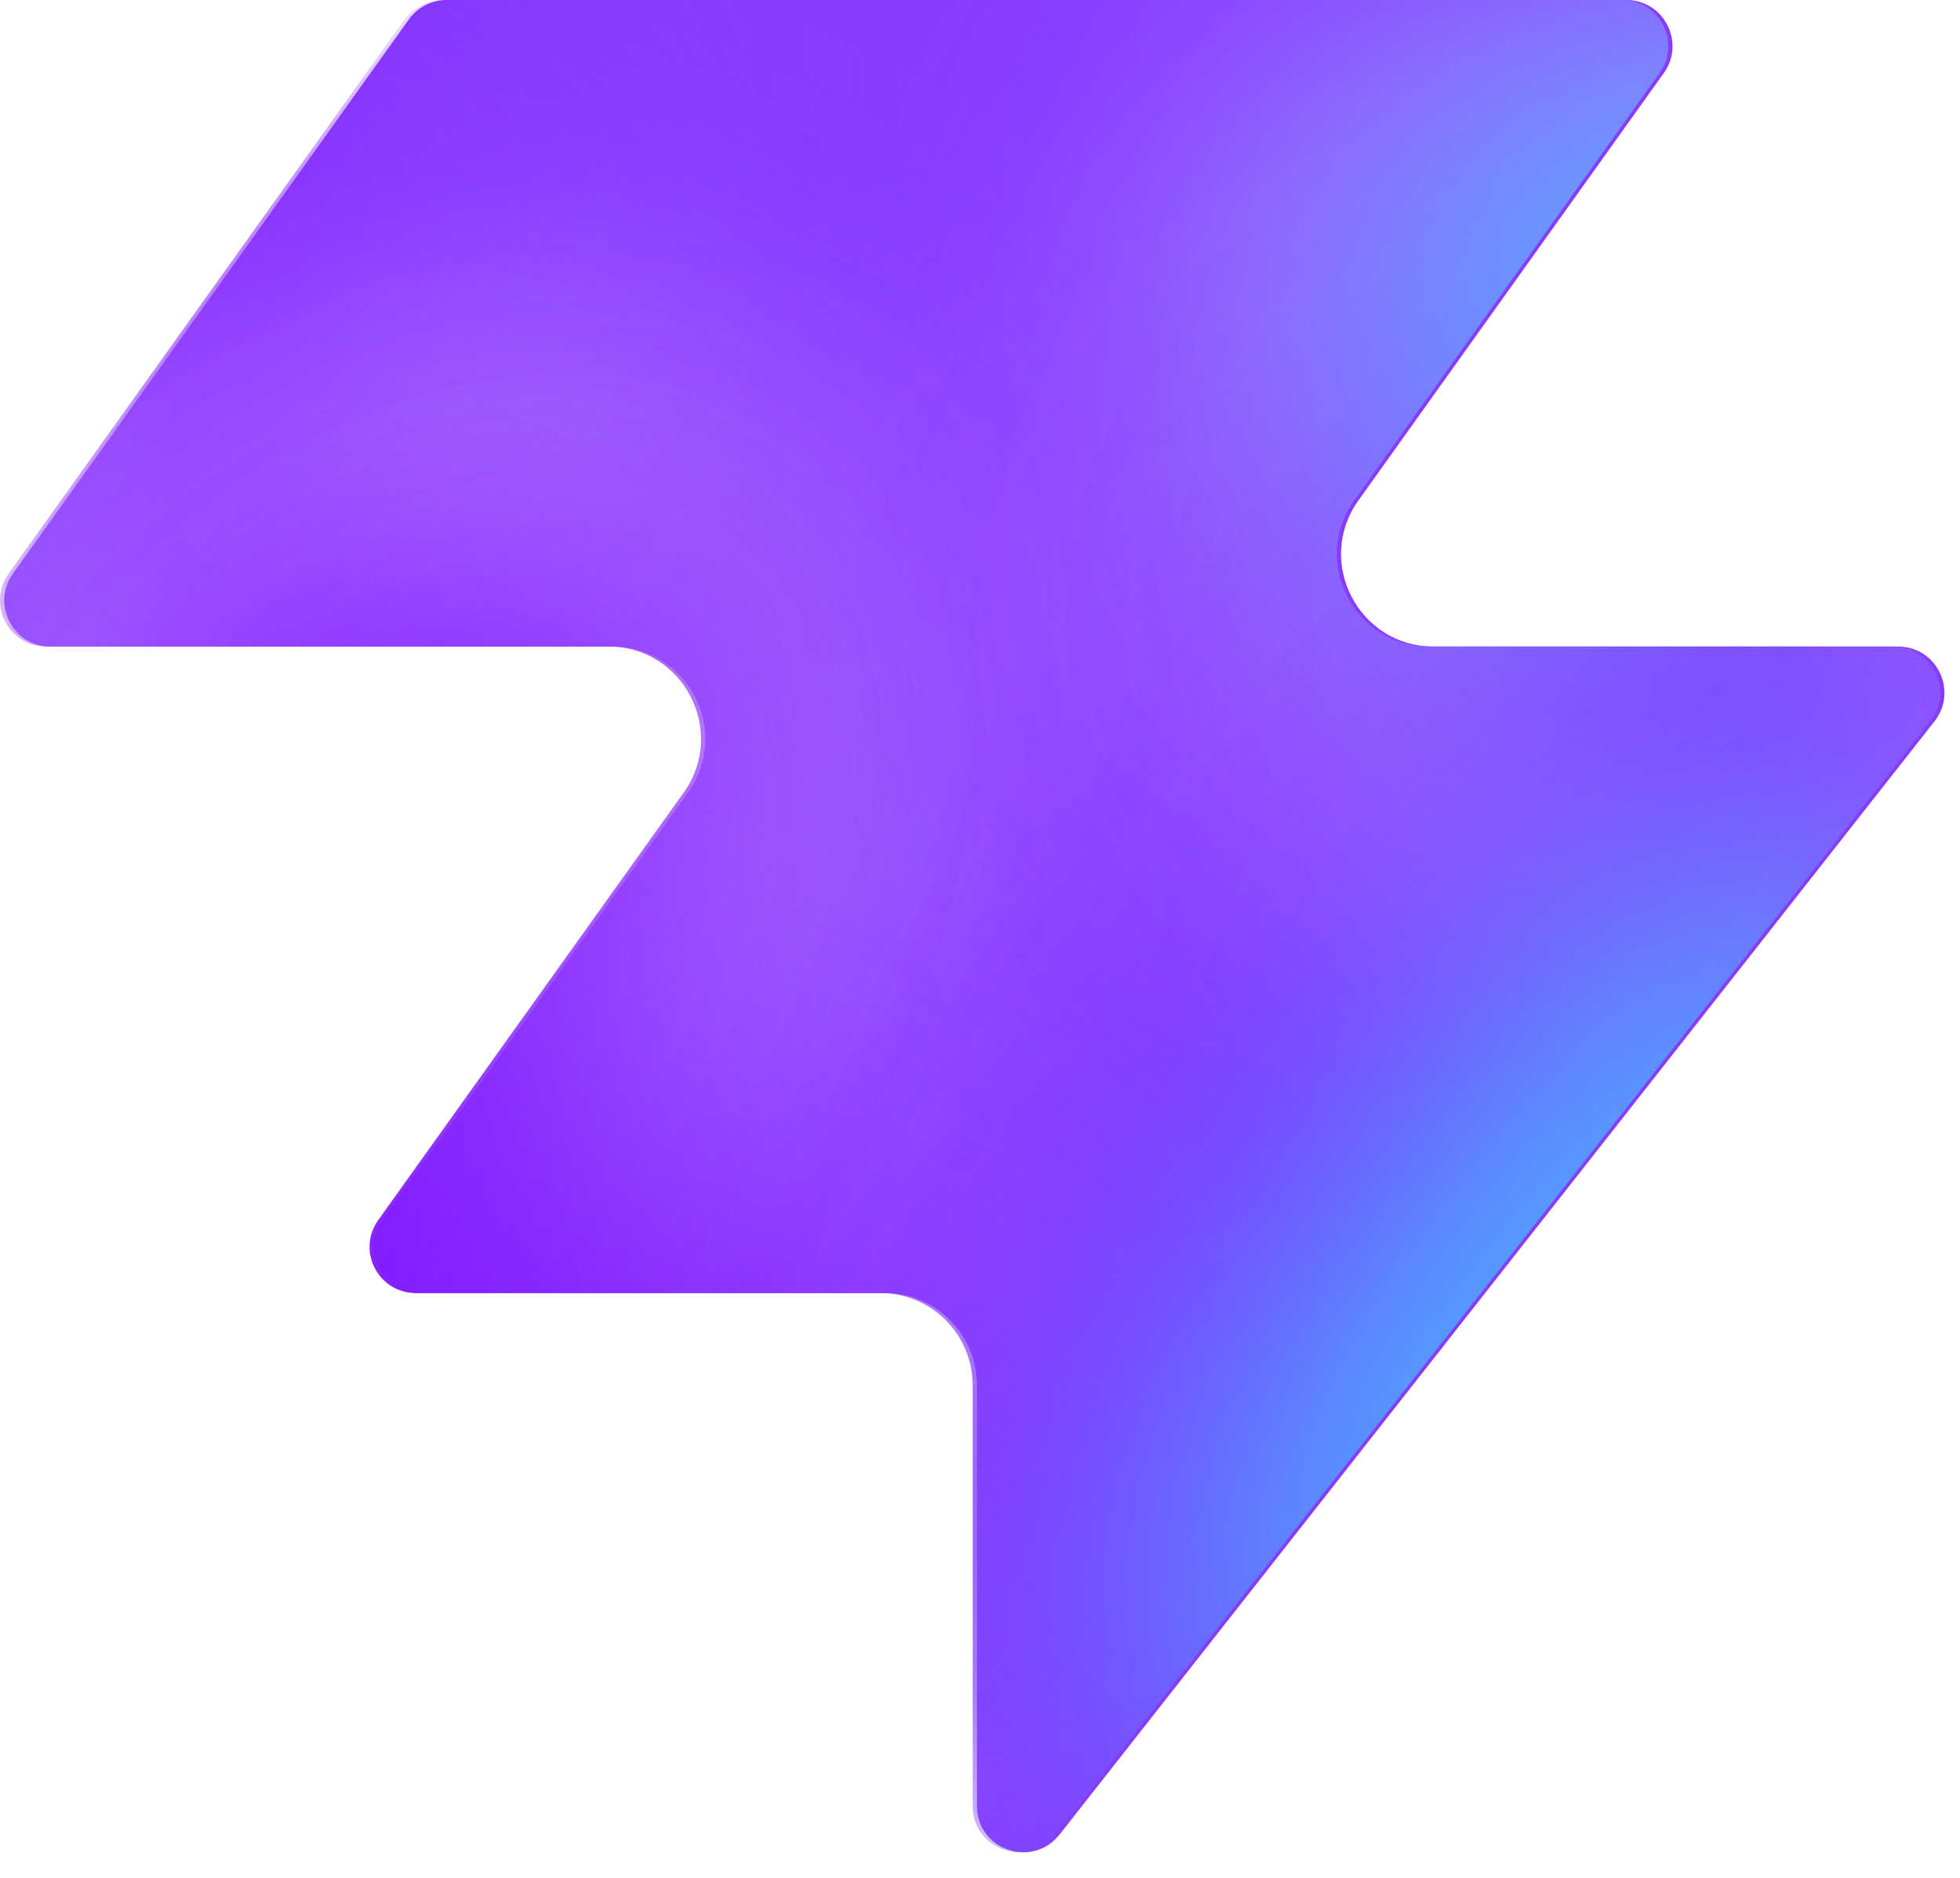
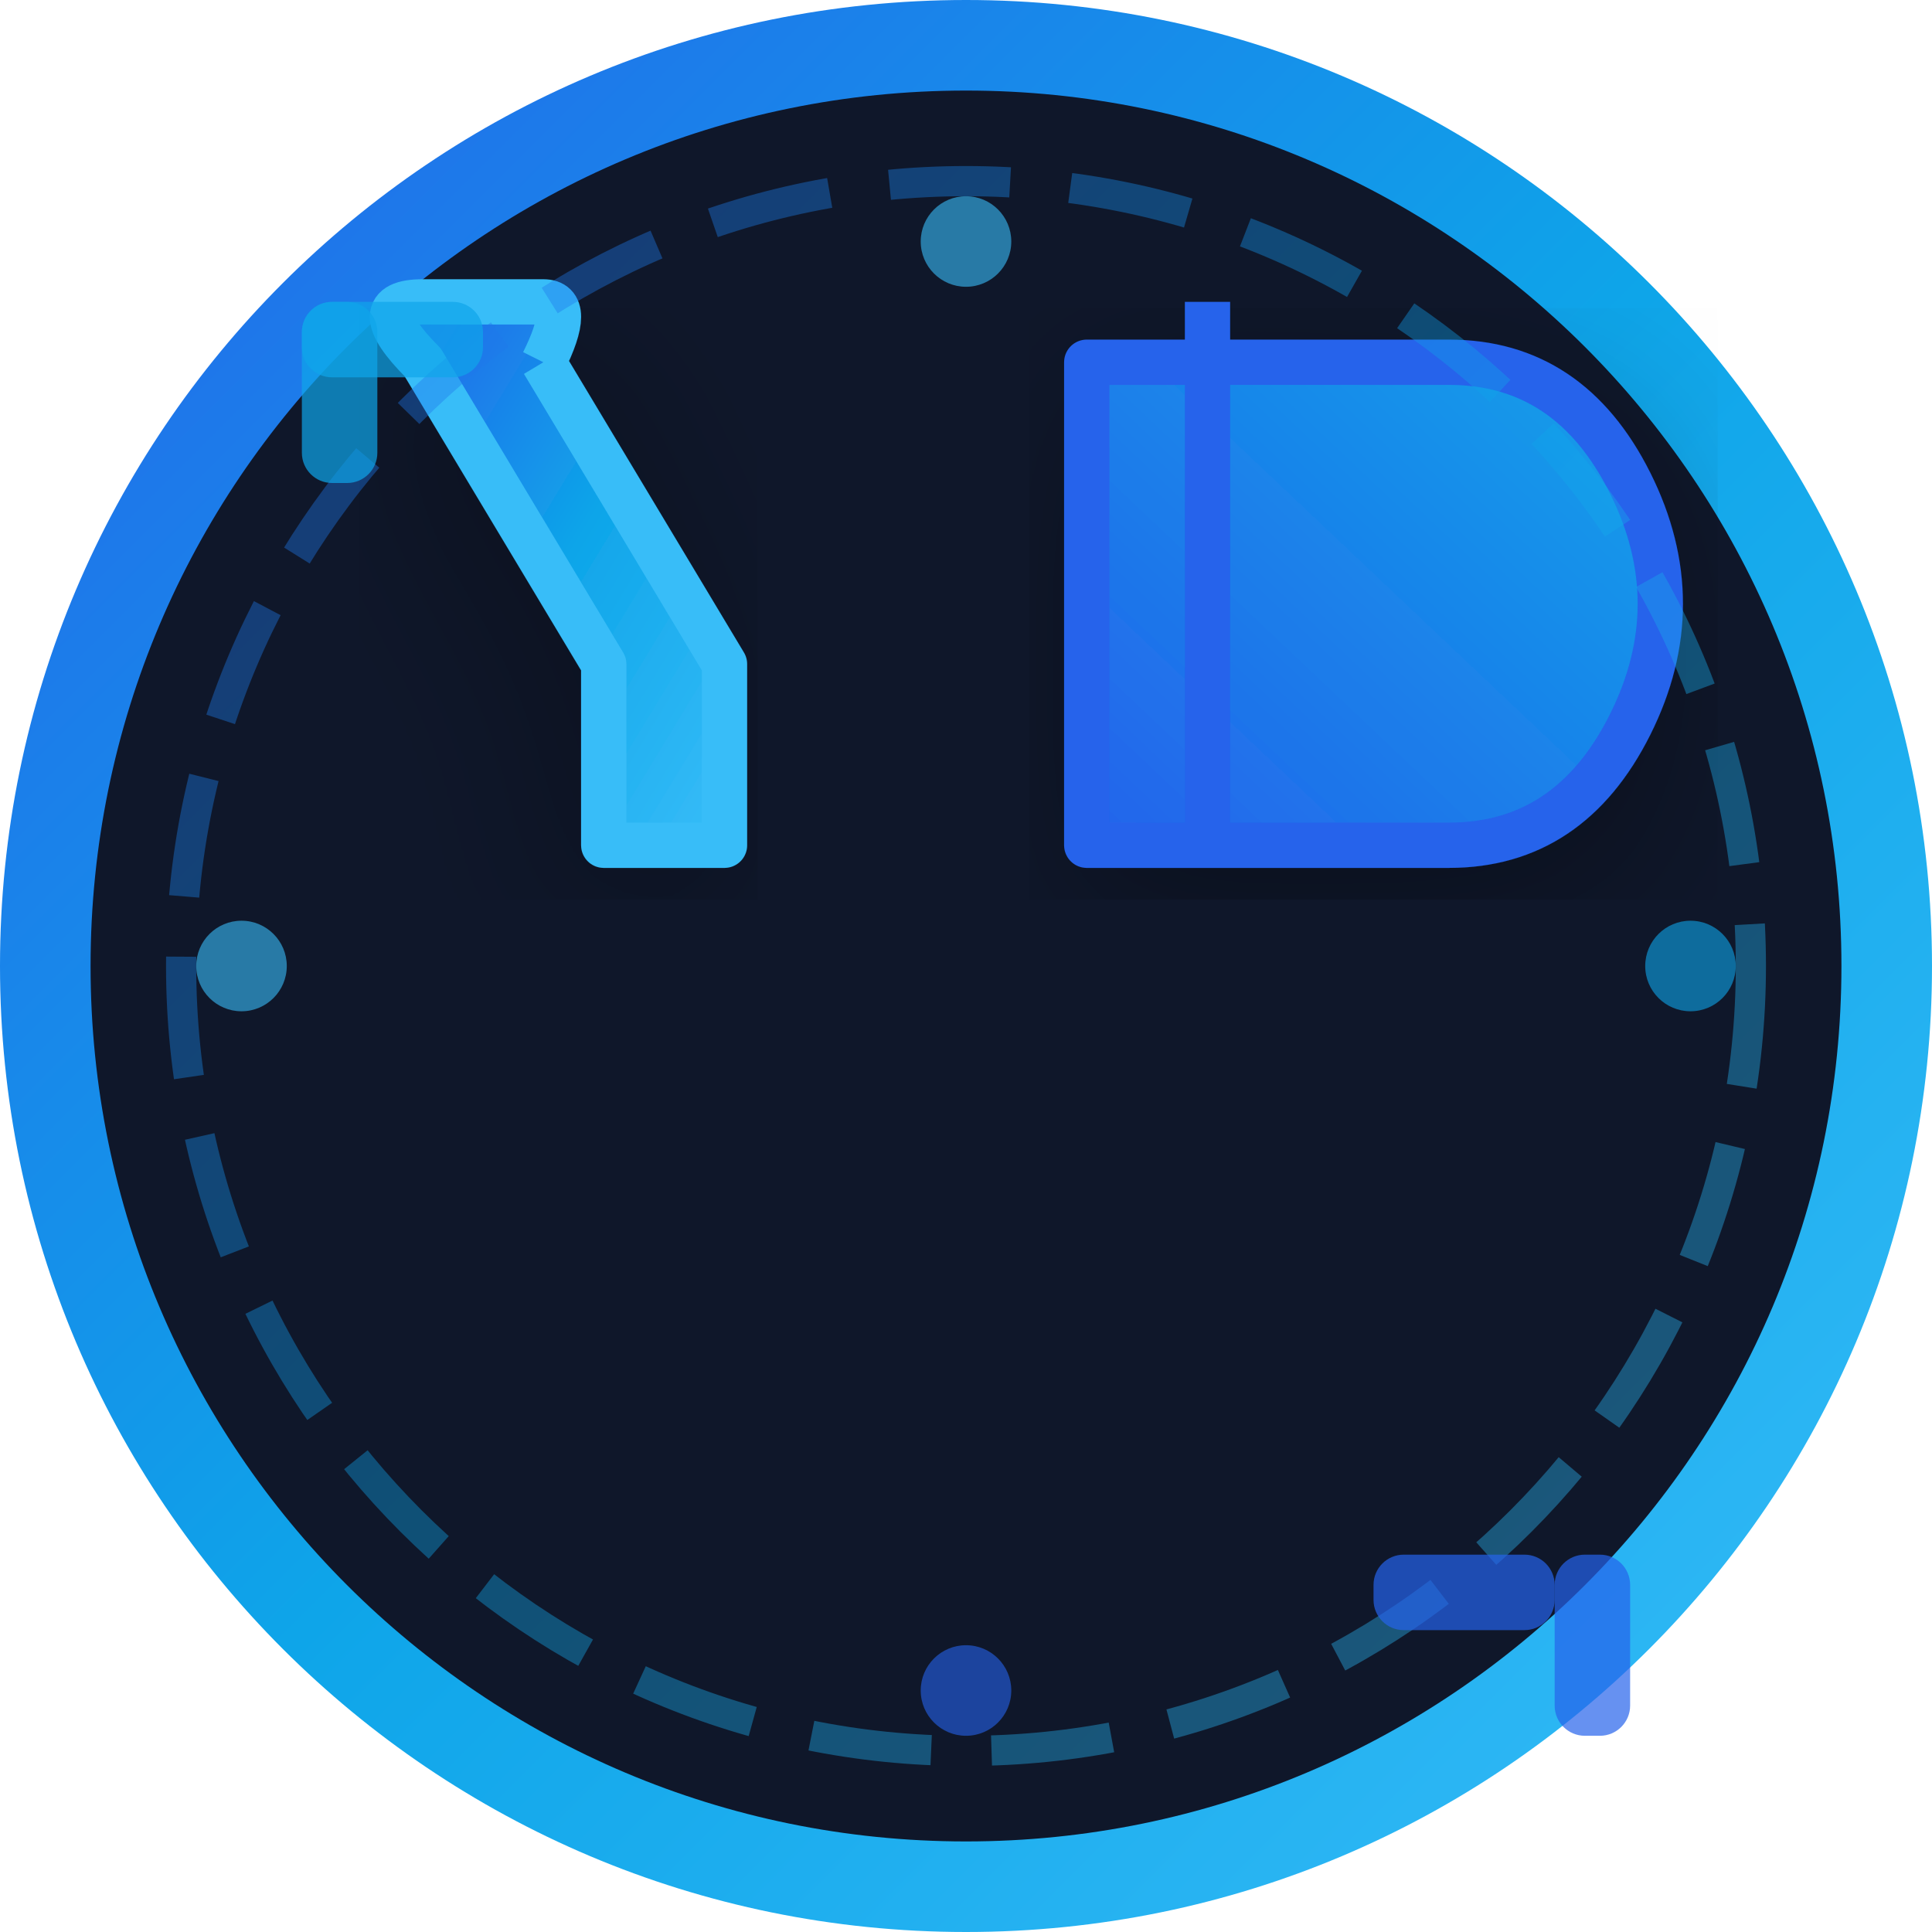
- <svg xmlns="http://www.w3.org/2000/svg" width="48" height="46" fill="none" viewBox="0 0 48 46">
-   <path fill="#863bff" d="M25.946 44.938c-.664.845-2.021.375-2.021-.698V33.937a2.26 2.26 0 0 0-2.262-2.262H10.287c-.92 0-1.456-1.04-.92-1.788l7.48-10.471c1.07-1.497 0-3.578-1.842-3.578H1.237c-.92 0-1.456-1.04-.92-1.788L10.013.474c.214-.297.556-.474.92-.474h28.894c.92 0 1.456 1.04.92 1.788l-7.48 10.471c-1.07 1.498 0 3.579 1.842 3.579h11.377c.943 0 1.473 1.088.89 1.83L25.947 44.94z" style="fill:#863bff;fill:color(display-p3 .525 .23 1);fill-opacity:1" />
-   <mask id="a" width="48" height="46" x="0" y="0" maskUnits="userSpaceOnUse" style="mask-type:alpha">
-     <path fill="#000" d="M25.842 44.938c-.664.844-2.021.375-2.021-.698V33.937a2.26 2.26 0 0 0-2.262-2.262H10.183c-.92 0-1.456-1.04-.92-1.788l7.48-10.471c1.07-1.498 0-3.579-1.842-3.579H1.133c-.92 0-1.456-1.04-.92-1.787L9.91.473c.214-.297.556-.474.92-.474h28.894c.92 0 1.456 1.04.92 1.788l-7.48 10.471c-1.07 1.498 0 3.578 1.842 3.578h11.377c.943 0 1.473 1.088.89 1.832L25.843 44.94z" style="fill:#000;fill-opacity:1" />
-   </mask>
-   <g mask="url(#a)">
-     <g filter="url(#b)">
-       <ellipse cx="5.508" cy="14.704" fill="#ede6ff" rx="5.508" ry="14.704" style="fill:#ede6ff;fill:color(display-p3 .927 .903 1);fill-opacity:1" transform="matrix(.00324 1 1 -.00324 -4.47 31.516)" />
-     </g>
-     <g filter="url(#c)">
-       <ellipse cx="10.399" cy="29.851" fill="#ede6ff" rx="10.399" ry="29.851" style="fill:#ede6ff;fill:color(display-p3 .927 .903 1);fill-opacity:1" transform="matrix(.00324 1 1 -.00324 -39.328 7.883)" />
-     </g>
-     <g filter="url(#d)">
-       <ellipse cx="5.508" cy="30.487" fill="#7e14ff" rx="5.508" ry="30.487" style="fill:#7e14ff;fill:color(display-p3 .492 .077 1);fill-opacity:1" transform="rotate(89.814 -25.913 -14.639)scale(1 -1)" />
-     </g>
-     <g filter="url(#e)">
-       <ellipse cx="5.508" cy="30.599" fill="#7e14ff" rx="5.508" ry="30.599" style="fill:#7e14ff;fill:color(display-p3 .492 .077 1);fill-opacity:1" transform="rotate(89.814 -32.644 -3.334)scale(1 -1)" />
-     </g>
-     <g filter="url(#f)">
-       <ellipse cx="5.508" cy="30.599" fill="#7e14ff" rx="5.508" ry="30.599" style="fill:#7e14ff;fill:color(display-p3 .492 .077 1);fill-opacity:1" transform="matrix(.00324 1 1 -.00324 -34.34 30.47)" />
-     </g>
-     <g filter="url(#g)">
-       <ellipse cx="14.072" cy="22.078" fill="#ede6ff" rx="14.072" ry="22.078" style="fill:#ede6ff;fill:color(display-p3 .927 .903 1);fill-opacity:1" transform="rotate(93.35 24.506 48.493)scale(-1 1)" />
-     </g>
-     <g filter="url(#h)">
-       <ellipse cx="3.47" cy="21.501" fill="#7e14ff" rx="3.47" ry="21.501" style="fill:#7e14ff;fill:color(display-p3 .492 .077 1);fill-opacity:1" transform="rotate(89.009 28.708 47.59)scale(-1 1)" />
-     </g>
-     <g filter="url(#i)">
-       <ellipse cx="3.47" cy="21.501" fill="#7e14ff" rx="3.47" ry="21.501" style="fill:#7e14ff;fill:color(display-p3 .492 .077 1);fill-opacity:1" transform="rotate(89.009 28.708 47.59)scale(-1 1)" />
-     </g>
-     <g filter="url(#j)">
-       <ellipse cx=".387" cy="8.972" fill="#7e14ff" rx="4.407" ry="29.108" style="fill:#7e14ff;fill:color(display-p3 .492 .077 1);fill-opacity:1" transform="rotate(39.51 .387 8.972)" />
-     </g>
-     <g filter="url(#k)">
-       <ellipse cx="47.523" cy="-6.092" fill="#7e14ff" rx="4.407" ry="29.108" style="fill:#7e14ff;fill:color(display-p3 .492 .077 1);fill-opacity:1" transform="rotate(37.892 47.523 -6.092)" />
-     </g>
-     <g filter="url(#l)">
-       <ellipse cx="41.412" cy="6.333" fill="#47bfff" rx="5.971" ry="9.665" style="fill:#47bfff;fill:color(display-p3 .28 .748 1);fill-opacity:1" transform="rotate(37.892 41.412 6.333)" />
-     </g>
-     <g filter="url(#m)">
-       <ellipse cx="-1.879" cy="38.332" fill="#7e14ff" rx="4.407" ry="29.108" style="fill:#7e14ff;fill:color(display-p3 .492 .077 1);fill-opacity:1" transform="rotate(37.892 -1.88 38.332)" />
-     </g>
-     <g filter="url(#n)">
-       <ellipse cx="-1.879" cy="38.332" fill="#7e14ff" rx="4.407" ry="29.108" style="fill:#7e14ff;fill:color(display-p3 .492 .077 1);fill-opacity:1" transform="rotate(37.892 -1.88 38.332)" />
-     </g>
-     <g filter="url(#o)">
-       <ellipse cx="35.651" cy="29.907" fill="#7e14ff" rx="4.407" ry="29.108" style="fill:#7e14ff;fill:color(display-p3 .492 .077 1);fill-opacity:1" transform="rotate(37.892 35.651 29.907)" />
-     </g>
-     <g filter="url(#p)">
-       <ellipse cx="38.418" cy="32.4" fill="#47bfff" rx="5.971" ry="15.297" style="fill:#47bfff;fill:color(display-p3 .28 .748 1);fill-opacity:1" transform="rotate(37.892 38.418 32.4)" />
-     </g>
-   </g>
+ <svg xmlns="http://www.w3.org/2000/svg" viewBox="0 0 64 64">
  <defs>
-     <filter id="b" width="60.045" height="41.654" x="-19.77" y="16.149" color-interpolation-filters="sRGB" filterUnits="userSpaceOnUse">
-       <feFlood flood-opacity="0" result="BackgroundImageFix" />
-       <feBlend in="SourceGraphic" in2="BackgroundImageFix" result="shape" />
-       <feGaussianBlur result="effect1_foregroundBlur_2002_17158" stdDeviation="7.659" />
-     </filter>
-     <filter id="c" width="90.34" height="51.437" x="-54.613" y="-7.533" color-interpolation-filters="sRGB" filterUnits="userSpaceOnUse">
-       <feFlood flood-opacity="0" result="BackgroundImageFix" />
-       <feBlend in="SourceGraphic" in2="BackgroundImageFix" result="shape" />
-       <feGaussianBlur result="effect1_foregroundBlur_2002_17158" stdDeviation="7.659" />
-     </filter>
-     <filter id="d" width="79.355" height="29.4" x="-49.64" y="2.03" color-interpolation-filters="sRGB" filterUnits="userSpaceOnUse">
-       <feFlood flood-opacity="0" result="BackgroundImageFix" />
-       <feBlend in="SourceGraphic" in2="BackgroundImageFix" result="shape" />
-       <feGaussianBlur result="effect1_foregroundBlur_2002_17158" stdDeviation="4.596" />
-     </filter>
-     <filter id="e" width="79.579" height="29.4" x="-45.045" y="20.029" color-interpolation-filters="sRGB" filterUnits="userSpaceOnUse">
-       <feFlood flood-opacity="0" result="BackgroundImageFix" />
-       <feBlend in="SourceGraphic" in2="BackgroundImageFix" result="shape" />
-       <feGaussianBlur result="effect1_foregroundBlur_2002_17158" stdDeviation="4.596" />
-     </filter>
-     <filter id="f" width="79.579" height="29.4" x="-43.513" y="21.178" color-interpolation-filters="sRGB" filterUnits="userSpaceOnUse">
-       <feFlood flood-opacity="0" result="BackgroundImageFix" />
-       <feBlend in="SourceGraphic" in2="BackgroundImageFix" result="shape" />
-       <feGaussianBlur result="effect1_foregroundBlur_2002_17158" stdDeviation="4.596" />
-     </filter>
-     <filter id="g" width="74.749" height="58.852" x="15.756" y="-17.901" color-interpolation-filters="sRGB" filterUnits="userSpaceOnUse">
-       <feFlood flood-opacity="0" result="BackgroundImageFix" />
-       <feBlend in="SourceGraphic" in2="BackgroundImageFix" result="shape" />
-       <feGaussianBlur result="effect1_foregroundBlur_2002_17158" stdDeviation="7.659" />
-     </filter>
-     <filter id="h" width="61.377" height="25.362" x="23.548" y="2.284" color-interpolation-filters="sRGB" filterUnits="userSpaceOnUse">
-       <feFlood flood-opacity="0" result="BackgroundImageFix" />
-       <feBlend in="SourceGraphic" in2="BackgroundImageFix" result="shape" />
-       <feGaussianBlur result="effect1_foregroundBlur_2002_17158" stdDeviation="4.596" />
-     </filter>
-     <filter id="i" width="61.377" height="25.362" x="23.548" y="2.284" color-interpolation-filters="sRGB" filterUnits="userSpaceOnUse">
-       <feFlood flood-opacity="0" result="BackgroundImageFix" />
-       <feBlend in="SourceGraphic" in2="BackgroundImageFix" result="shape" />
-       <feGaussianBlur result="effect1_foregroundBlur_2002_17158" stdDeviation="4.596" />
-     </filter>
-     <filter id="j" width="56.045" height="63.649" x="-27.636" y="-22.853" color-interpolation-filters="sRGB" filterUnits="userSpaceOnUse">
-       <feFlood flood-opacity="0" result="BackgroundImageFix" />
-       <feBlend in="SourceGraphic" in2="BackgroundImageFix" result="shape" />
-       <feGaussianBlur result="effect1_foregroundBlur_2002_17158" stdDeviation="4.596" />
-     </filter>
-     <filter id="k" width="54.814" height="64.646" x="20.116" y="-38.415" color-interpolation-filters="sRGB" filterUnits="userSpaceOnUse">
-       <feFlood flood-opacity="0" result="BackgroundImageFix" />
-       <feBlend in="SourceGraphic" in2="BackgroundImageFix" result="shape" />
-       <feGaussianBlur result="effect1_foregroundBlur_2002_17158" stdDeviation="4.596" />
-     </filter>
-     <filter id="l" width="33.541" height="35.313" x="24.641" y="-11.323" color-interpolation-filters="sRGB" filterUnits="userSpaceOnUse">
-       <feFlood flood-opacity="0" result="BackgroundImageFix" />
-       <feBlend in="SourceGraphic" in2="BackgroundImageFix" result="shape" />
-       <feGaussianBlur result="effect1_foregroundBlur_2002_17158" stdDeviation="4.596" />
-     </filter>
-     <filter id="m" width="54.814" height="64.646" x="-29.286" y="6.009" color-interpolation-filters="sRGB" filterUnits="userSpaceOnUse">
-       <feFlood flood-opacity="0" result="BackgroundImageFix" />
-       <feBlend in="SourceGraphic" in2="BackgroundImageFix" result="shape" />
-       <feGaussianBlur result="effect1_foregroundBlur_2002_17158" stdDeviation="4.596" />
-     </filter>
-     <filter id="n" width="54.814" height="64.646" x="-29.286" y="6.009" color-interpolation-filters="sRGB" filterUnits="userSpaceOnUse">
-       <feFlood flood-opacity="0" result="BackgroundImageFix" />
-       <feBlend in="SourceGraphic" in2="BackgroundImageFix" result="shape" />
-       <feGaussianBlur result="effect1_foregroundBlur_2002_17158" stdDeviation="4.596" />
-     </filter>
-     <filter id="o" width="54.814" height="64.646" x="8.244" y="-2.416" color-interpolation-filters="sRGB" filterUnits="userSpaceOnUse">
-       <feFlood flood-opacity="0" result="BackgroundImageFix" />
-       <feBlend in="SourceGraphic" in2="BackgroundImageFix" result="shape" />
-       <feGaussianBlur result="effect1_foregroundBlur_2002_17158" stdDeviation="4.596" />
-     </filter>
-     <filter id="p" width="39.409" height="43.623" x="18.713" y="10.588" color-interpolation-filters="sRGB" filterUnits="userSpaceOnUse">
-       <feFlood flood-opacity="0" result="BackgroundImageFix" />
-       <feBlend in="SourceGraphic" in2="BackgroundImageFix" result="shape" />
-       <feGaussianBlur result="effect1_foregroundBlur_2002_17158" stdDeviation="4.596" />
+     <linearGradient id="grad1" x1="0%" y1="0%" x2="100%" y2="100%">
+       <stop offset="0%" style="stop-color:#2563EB;stop-opacity:1" />
+       <stop offset="50%" style="stop-color:#0EA5E9;stop-opacity:1" />
+       <stop offset="100%" style="stop-color:#38BDF8;stop-opacity:1" />
+     </linearGradient>
+     <linearGradient id="grad2" x1="100%" y1="0%" x2="0%" y2="100%">
+       <stop offset="0%" style="stop-color:#0EA5E9;stop-opacity:1" />
+       <stop offset="100%" style="stop-color:#2563EB;stop-opacity:1" />
+     </linearGradient>
+     <filter id="shadow">
+       <feDropShadow dx="0" dy="2" stdDeviation="3" flood-opacity="0.3" />
    </filter>
  </defs>
+   <circle cx="32" cy="32" r="32" fill="url(#grad1)" />
+   <circle cx="32" cy="32" r="29" fill="#0F172A" />
+   <g filter="url(#shadow)">
+     <path d="M 18 12 L 24 22 L 24 28 L 20 28 L 20 22 L 14 12 Q 12 10 14 10 L 18 10 Q 19 10 18 12" fill="url(#grad1)" stroke="#38BDF8" stroke-width="1.5" stroke-linejoin="round" />
+   </g>
+   <g filter="url(#shadow)">
+     <path d="M 40 10 L 40 28 L 36 28 L 36 12 L 48 12 Q 52 12 54 16 Q 56 20 54 24 Q 52 28 48 28 L 40 28" fill="url(#grad2)" stroke="#2563EB" stroke-width="1.5" stroke-linejoin="round" />
+   </g>
+   <circle cx="32" cy="32" r="26" fill="none" stroke="url(#grad1)" stroke-width="1" opacity="0.4" stroke-dasharray="4 2" />
+   <rect x="10" y="10" width="2.5" height="6" fill="#0EA5E9" opacity="0.7" rx="1" />
+   <rect x="10" y="10" width="6" height="2.5" fill="#0EA5E9" opacity="0.7" rx="1" />
+   <rect x="51.5" y="51.5" width="2.5" height="6" fill="#2563EB" opacity="0.7" rx="1" />
+   <rect x="45.5" y="51.5" width="6" height="2.5" fill="#2563EB" opacity="0.7" rx="1" />
+   <circle cx="32" cy="8" r="1.5" fill="#38BDF8" opacity="0.6" />
+   <circle cx="56" cy="32" r="1.5" fill="#0EA5E9" opacity="0.6" />
+   <circle cx="32" cy="56" r="1.5" fill="#2563EB" opacity="0.6" />
+   <circle cx="8" cy="32" r="1.5" fill="#38BDF8" opacity="0.6" />
</svg>
